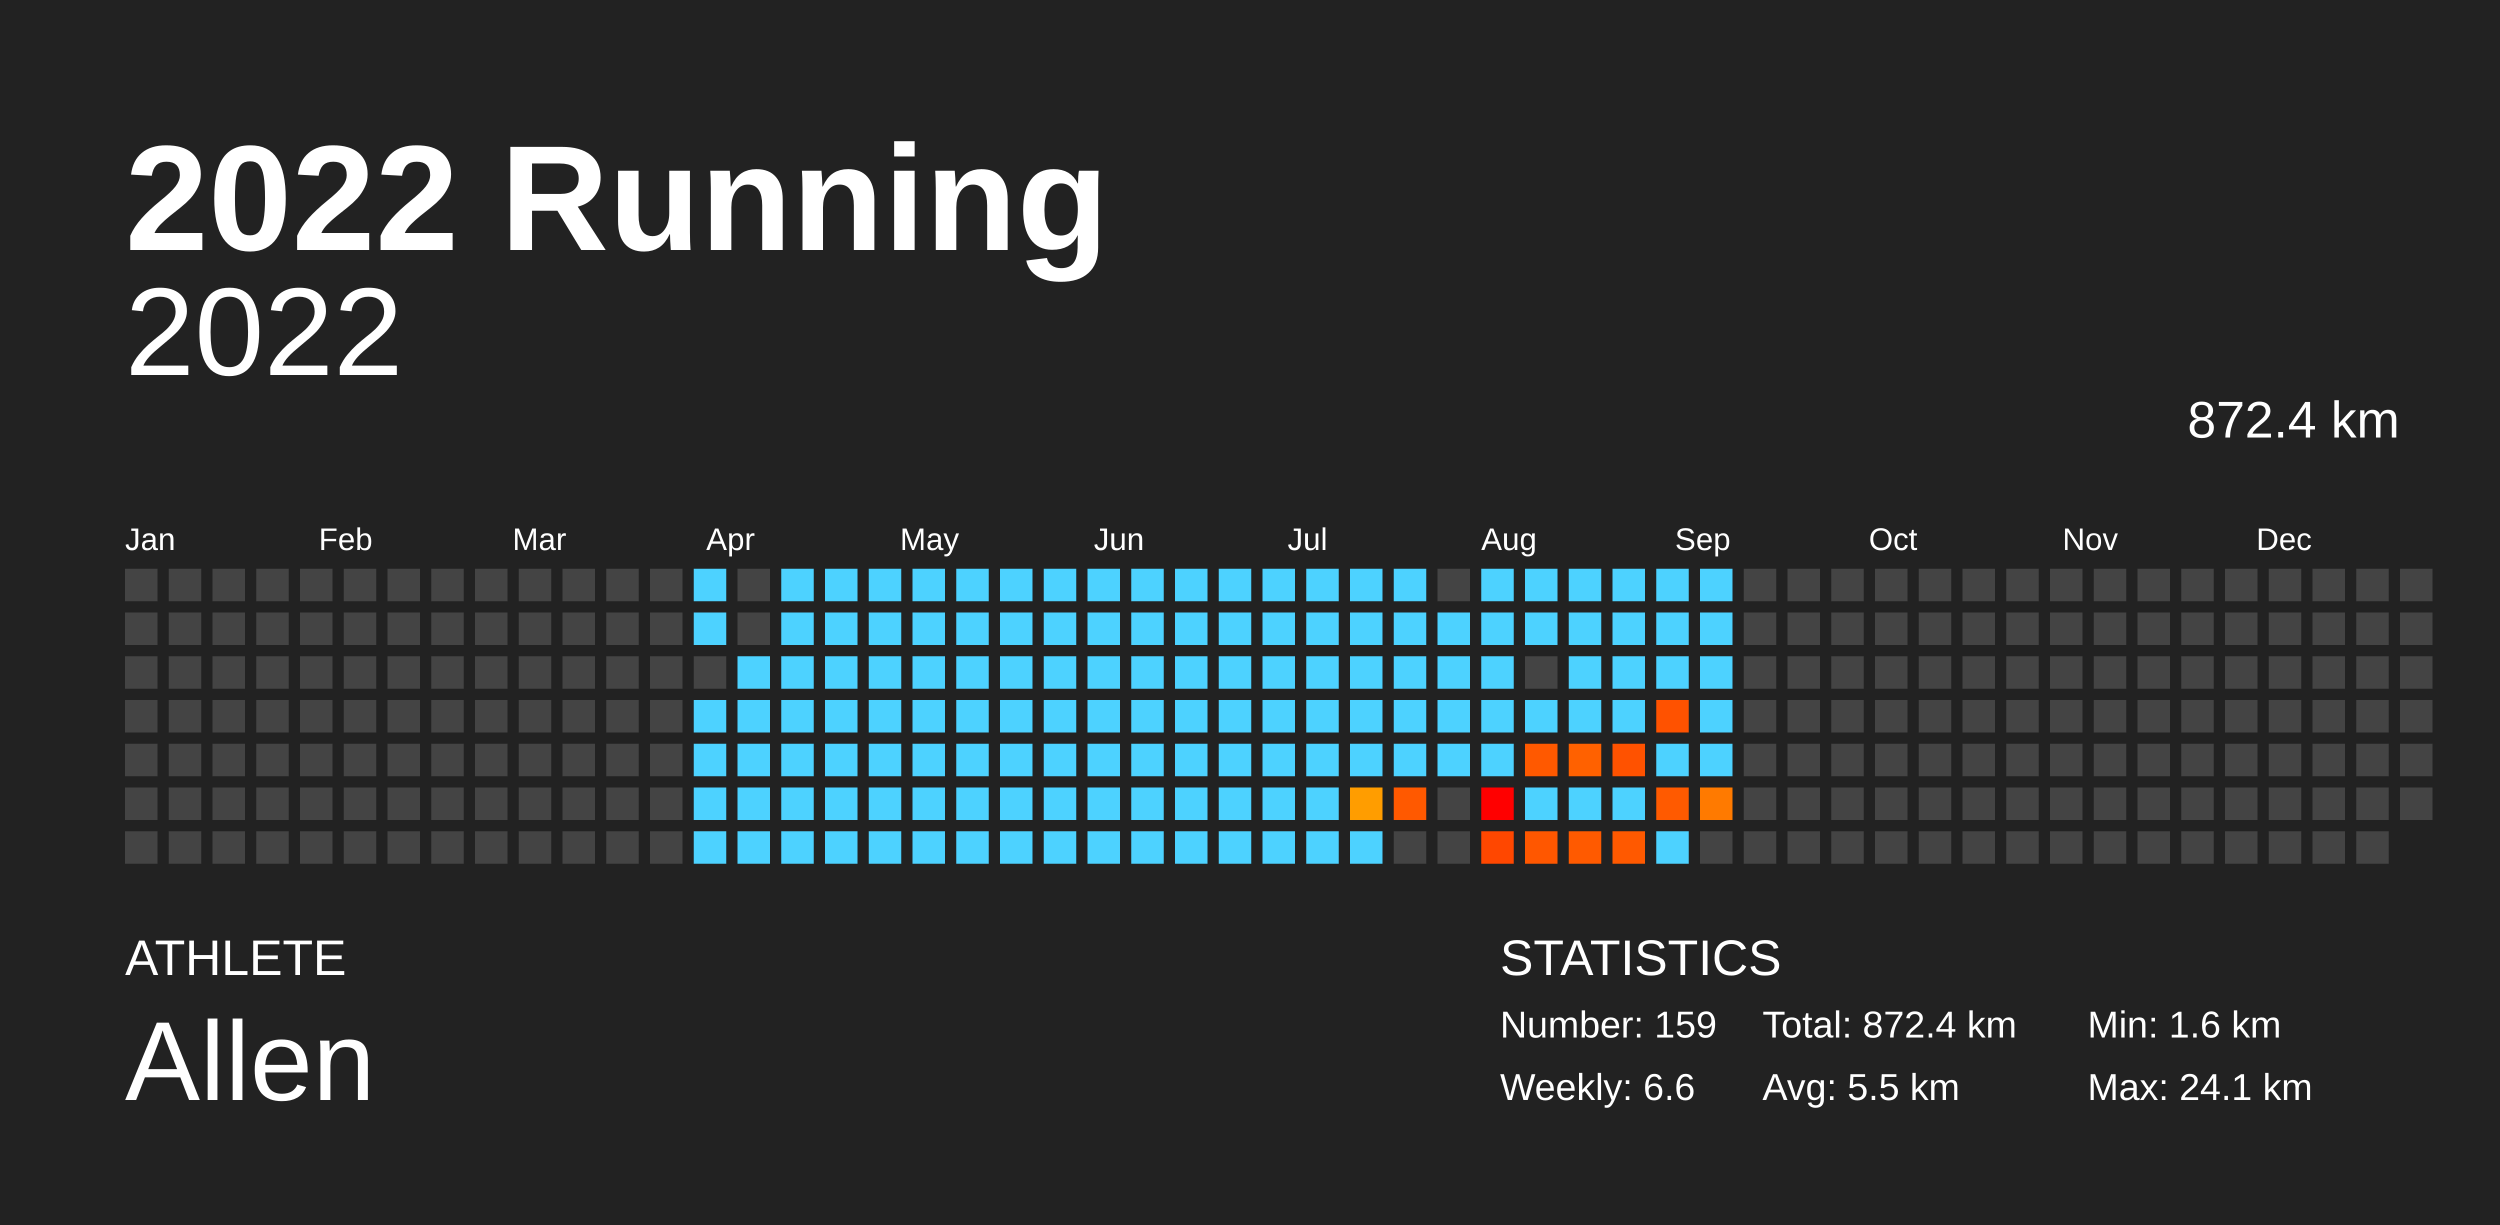
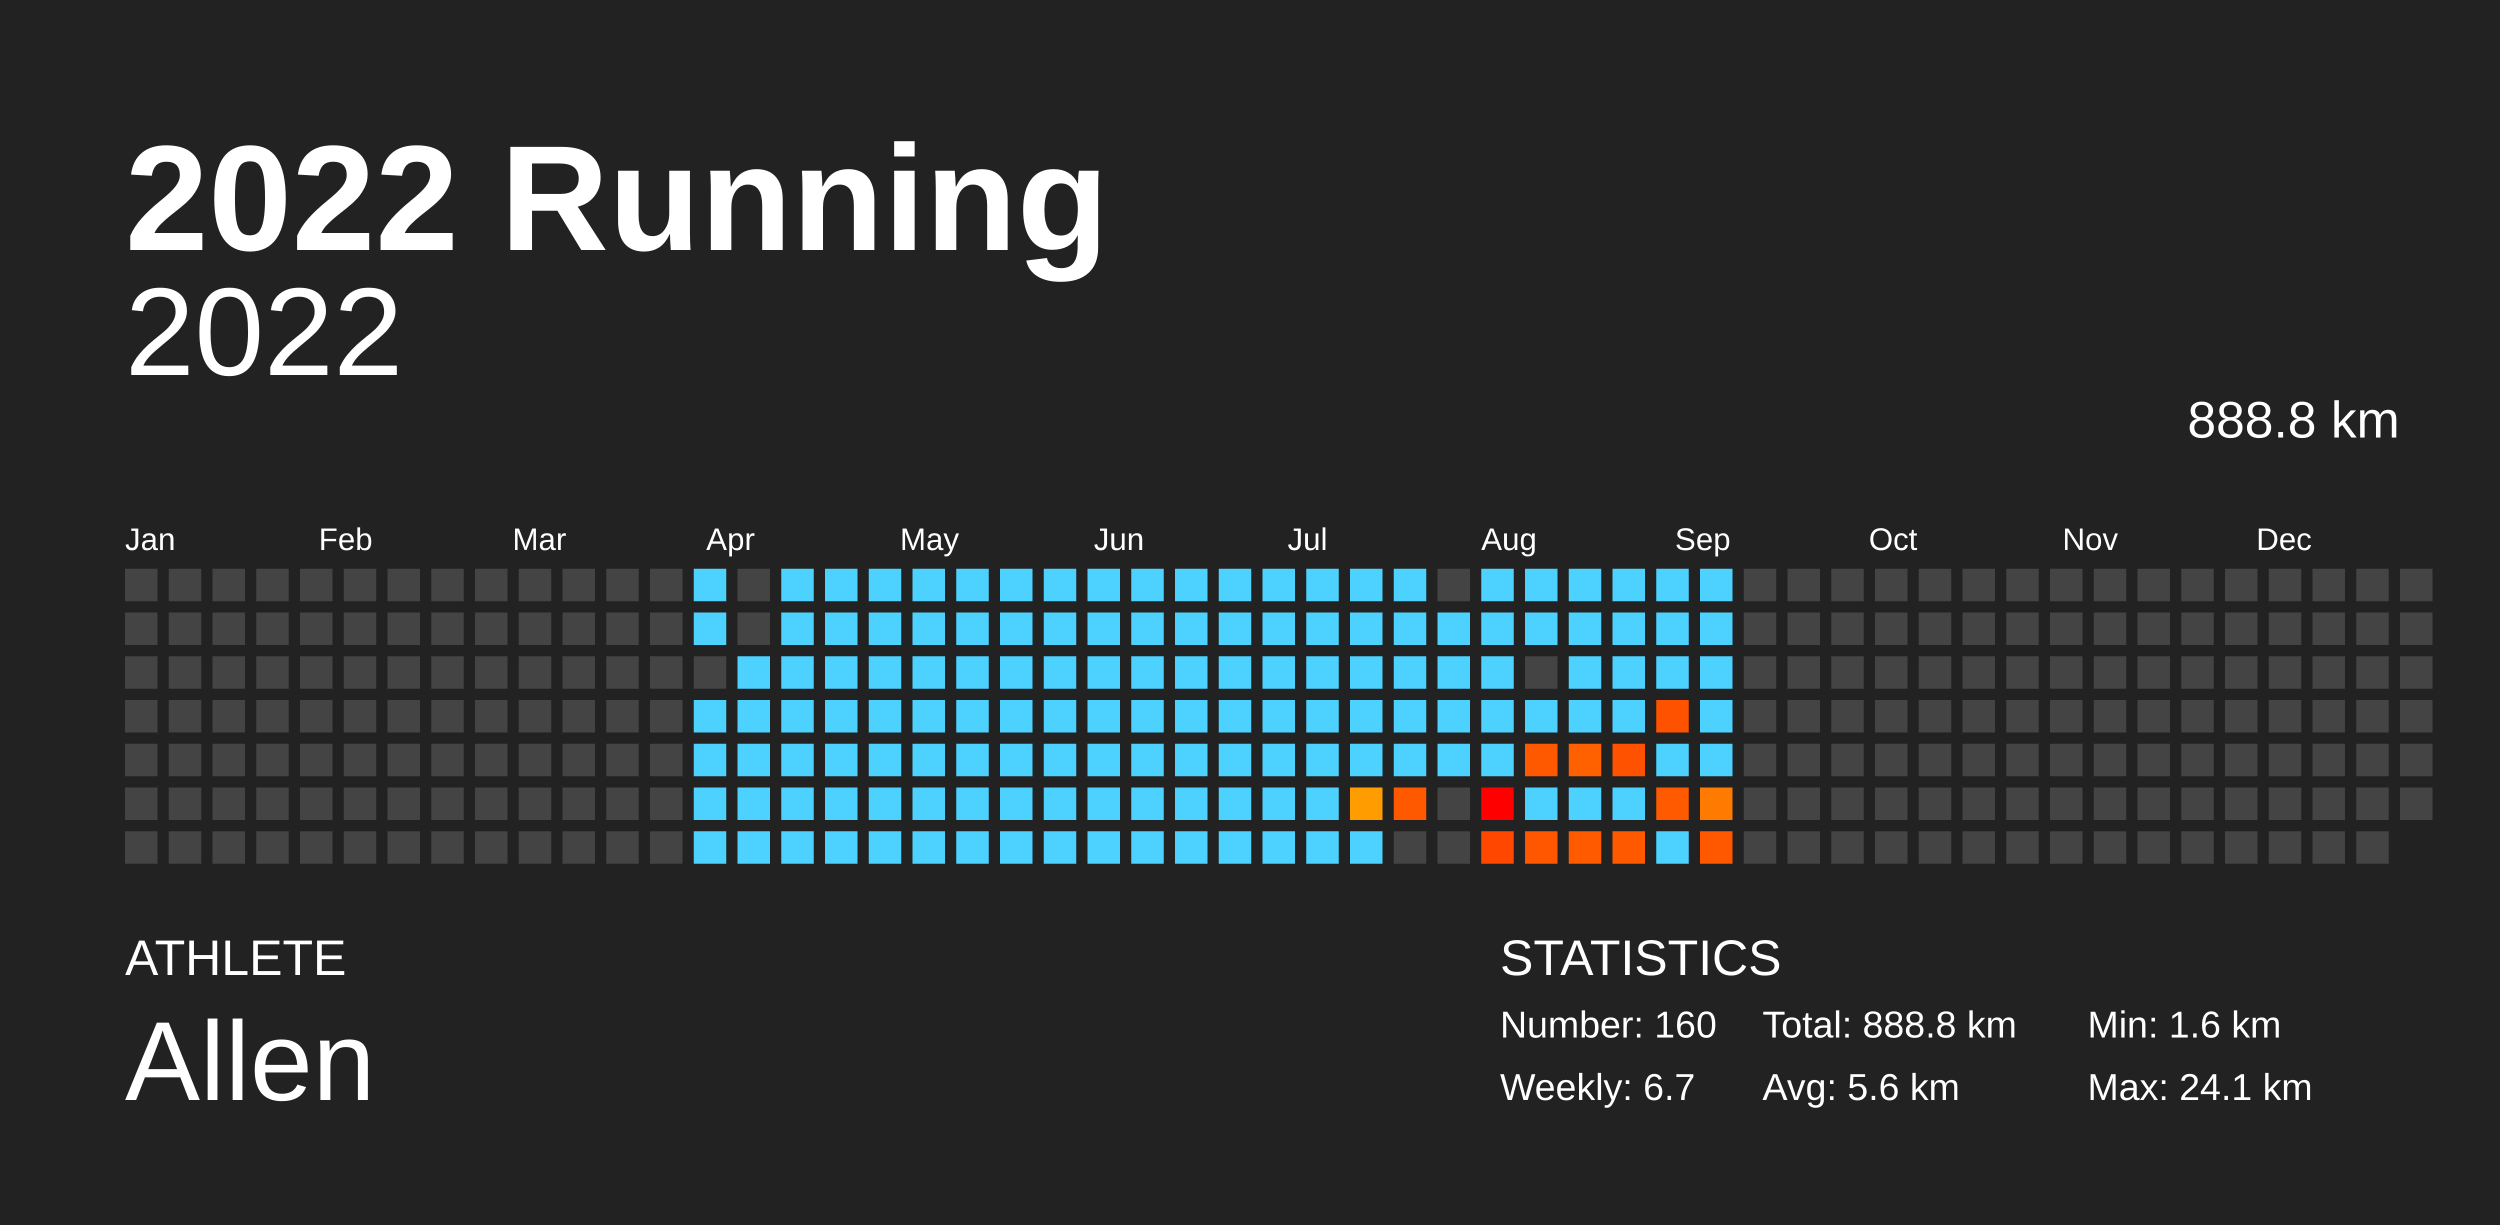
<svg xmlns="http://www.w3.org/2000/svg" baseProfile="full" height="98mm" version="1.1" viewBox="0,0,200,98" width="200mm">
  <defs />
  <rect fill="#222222" height="98" width="200" x="0" y="0" />
  <text fill="#FFFFFF" style="font-size:12px; font-family:Arial; font-weight:bold;" x="10" y="20">2022 Running</text>
  <text fill="#FFFFFF" style="font-size:4px; font-family:Arial" x="10" y="78">ATHLETE</text>
  <text fill="#FFFFFF" style="font-size:9px; font-family:Arial" x="10" y="88">Allen</text>
  <text fill="#FFFFFF" style="font-size:4px; font-family:Arial" x="120" y="78">STATISTICS</text>
-   <text fill="#FFFFFF" style="font-size:3px; font-family:Arial" x="120" y="83">Number: 159</text>
-   <text fill="#FFFFFF" style="font-size:3px; font-family:Arial" x="120" y="88">Weekly: 6.6</text>
-   <text fill="#FFFFFF" style="font-size:3px; font-family:Arial" x="141" y="83">Total: 872.4 km</text>
-   <text fill="#FFFFFF" style="font-size:3px; font-family:Arial" x="141" y="88">Avg: 5.5 km</text>
+   <text fill="#FFFFFF" style="font-size:3px; font-family:Arial" x="120" y="83">Number: 160</text>
+   <text fill="#FFFFFF" style="font-size:3px; font-family:Arial" x="120" y="88">Weekly: 6.7</text>
+   <text fill="#FFFFFF" style="font-size:3px; font-family:Arial" x="141" y="83">Total: 888.8 km</text>
+   <text fill="#FFFFFF" style="font-size:3px; font-family:Arial" x="141" y="88">Avg: 5.6 km</text>
  <text fill="#FFFFFF" style="font-size:3px; font-family:Arial" x="167" y="83">Min: 1.6 km</text>
  <text fill="#FFFFFF" style="font-size:3px; font-family:Arial" x="167" y="88">Max: 24.1 km</text>
  <text alignment-baseline="hanging" fill="#FFFFFF" style="font-size:10.0px; font-family:Arial;" x="10" y="30">2022</text>
-   <text alignment-baseline="hanging" fill="#FFFFFF" style="font-size:4.125px; font-family:Arial;" x="175" y="35">872.4 km</text>
+   <text alignment-baseline="hanging" fill="#FFFFFF" style="font-size:4.125px; font-family:Arial;" x="175" y="35">888.8 km</text>
  <text fill="#FFFFFF" style="font-size:2.5px; font-family:Arial" x="10.0" y="44">Jan</text>
  <text fill="#FFFFFF" style="font-size:2.5px; font-family:Arial" x="25.5" y="44">Feb</text>
  <text fill="#FFFFFF" style="font-size:2.5px; font-family:Arial" x="41.0" y="44">Mar</text>
  <text fill="#FFFFFF" style="font-size:2.5px; font-family:Arial" x="56.5" y="44">Apr</text>
  <text fill="#FFFFFF" style="font-size:2.5px; font-family:Arial" x="72.0" y="44">May</text>
  <text fill="#FFFFFF" style="font-size:2.5px; font-family:Arial" x="87.5" y="44">Jun</text>
  <text fill="#FFFFFF" style="font-size:2.5px; font-family:Arial" x="103.0" y="44">Jul</text>
  <text fill="#FFFFFF" style="font-size:2.5px; font-family:Arial" x="118.5" y="44">Aug</text>
  <text fill="#FFFFFF" style="font-size:2.5px; font-family:Arial" x="134.0" y="44">Sep</text>
  <text fill="#FFFFFF" style="font-size:2.5px; font-family:Arial" x="149.5" y="44">Oct</text>
  <text fill="#FFFFFF" style="font-size:2.5px; font-family:Arial" x="165.0" y="44">Nov</text>
  <text fill="#FFFFFF" style="font-size:2.5px; font-family:Arial" x="180.5" y="44">Dec</text>
  <rect fill="#444444" height="2.6" width="2.6" x="10.0" y="45.5" />
  <rect fill="#444444" height="2.6" width="2.6" x="10.0" y="49.0" />
  <rect fill="#444444" height="2.6" width="2.6" x="10.0" y="52.5" />
  <rect fill="#444444" height="2.6" width="2.6" x="10.0" y="56.0" />
  <rect fill="#444444" height="2.6" width="2.6" x="10.0" y="59.5" />
  <rect fill="#444444" height="2.6" width="2.6" x="10.0" y="63.0" />
  <rect fill="#444444" height="2.6" width="2.6" x="10.0" y="66.5" />
  <rect fill="#444444" height="2.6" width="2.6" x="13.5" y="45.5" />
  <rect fill="#444444" height="2.6" width="2.6" x="13.5" y="49.0" />
  <rect fill="#444444" height="2.6" width="2.6" x="13.5" y="52.5" />
  <rect fill="#444444" height="2.6" width="2.6" x="13.5" y="56.0" />
  <rect fill="#444444" height="2.6" width="2.6" x="13.5" y="59.5" />
  <rect fill="#444444" height="2.6" width="2.6" x="13.5" y="63.0" />
  <rect fill="#444444" height="2.6" width="2.6" x="13.5" y="66.5" />
  <rect fill="#444444" height="2.6" width="2.6" x="17.0" y="45.5" />
  <rect fill="#444444" height="2.6" width="2.6" x="17.0" y="49.0" />
  <rect fill="#444444" height="2.6" width="2.6" x="17.0" y="52.5" />
  <rect fill="#444444" height="2.6" width="2.6" x="17.0" y="56.0" />
  <rect fill="#444444" height="2.6" width="2.6" x="17.0" y="59.5" />
  <rect fill="#444444" height="2.6" width="2.6" x="17.0" y="63.0" />
  <rect fill="#444444" height="2.6" width="2.6" x="17.0" y="66.5" />
  <rect fill="#444444" height="2.6" width="2.6" x="20.5" y="45.5" />
  <rect fill="#444444" height="2.6" width="2.6" x="20.5" y="49.0" />
  <rect fill="#444444" height="2.6" width="2.6" x="20.5" y="52.5" />
  <rect fill="#444444" height="2.6" width="2.6" x="20.5" y="56.0" />
  <rect fill="#444444" height="2.6" width="2.6" x="20.5" y="59.5" />
  <rect fill="#444444" height="2.6" width="2.6" x="20.5" y="63.0" />
  <rect fill="#444444" height="2.6" width="2.6" x="20.5" y="66.5" />
  <rect fill="#444444" height="2.6" width="2.6" x="24.0" y="45.5" />
  <rect fill="#444444" height="2.6" width="2.6" x="24.0" y="49.0" />
  <rect fill="#444444" height="2.6" width="2.6" x="24.0" y="52.5" />
  <rect fill="#444444" height="2.6" width="2.6" x="24.0" y="56.0" />
  <rect fill="#444444" height="2.6" width="2.6" x="24.0" y="59.5" />
  <rect fill="#444444" height="2.6" width="2.6" x="24.0" y="63.0" />
  <rect fill="#444444" height="2.6" width="2.6" x="24.0" y="66.5" />
  <rect fill="#444444" height="2.6" width="2.6" x="27.5" y="45.5" />
  <rect fill="#444444" height="2.6" width="2.6" x="27.5" y="49.0" />
  <rect fill="#444444" height="2.6" width="2.6" x="27.5" y="52.5" />
  <rect fill="#444444" height="2.6" width="2.6" x="27.5" y="56.0" />
  <rect fill="#444444" height="2.6" width="2.6" x="27.5" y="59.5" />
  <rect fill="#444444" height="2.6" width="2.6" x="27.5" y="63.0" />
  <rect fill="#444444" height="2.6" width="2.6" x="27.5" y="66.5" />
  <rect fill="#444444" height="2.6" width="2.6" x="31.0" y="45.5" />
  <rect fill="#444444" height="2.6" width="2.6" x="31.0" y="49.0" />
  <rect fill="#444444" height="2.6" width="2.6" x="31.0" y="52.5" />
  <rect fill="#444444" height="2.6" width="2.6" x="31.0" y="56.0" />
  <rect fill="#444444" height="2.6" width="2.6" x="31.0" y="59.5" />
  <rect fill="#444444" height="2.6" width="2.6" x="31.0" y="63.0" />
  <rect fill="#444444" height="2.6" width="2.6" x="31.0" y="66.5" />
  <rect fill="#444444" height="2.6" width="2.6" x="34.5" y="45.5" />
  <rect fill="#444444" height="2.6" width="2.6" x="34.5" y="49.0" />
  <rect fill="#444444" height="2.6" width="2.6" x="34.5" y="52.5" />
  <rect fill="#444444" height="2.6" width="2.6" x="34.5" y="56.0" />
  <rect fill="#444444" height="2.6" width="2.6" x="34.5" y="59.5" />
  <rect fill="#444444" height="2.6" width="2.6" x="34.5" y="63.0" />
  <rect fill="#444444" height="2.6" width="2.6" x="34.5" y="66.5" />
  <rect fill="#444444" height="2.6" width="2.6" x="38.0" y="45.5" />
  <rect fill="#444444" height="2.6" width="2.6" x="38.0" y="49.0" />
  <rect fill="#444444" height="2.6" width="2.6" x="38.0" y="52.5" />
  <rect fill="#444444" height="2.6" width="2.6" x="38.0" y="56.0" />
  <rect fill="#444444" height="2.6" width="2.6" x="38.0" y="59.5" />
  <rect fill="#444444" height="2.6" width="2.6" x="38.0" y="63.0" />
  <rect fill="#444444" height="2.6" width="2.6" x="38.0" y="66.5" />
  <rect fill="#444444" height="2.6" width="2.6" x="41.5" y="45.5" />
  <rect fill="#444444" height="2.6" width="2.6" x="41.5" y="49.0" />
  <rect fill="#444444" height="2.6" width="2.6" x="41.5" y="52.5" />
  <rect fill="#444444" height="2.6" width="2.6" x="41.5" y="56.0" />
  <rect fill="#444444" height="2.6" width="2.6" x="41.5" y="59.5" />
  <rect fill="#444444" height="2.6" width="2.6" x="41.5" y="63.0" />
  <rect fill="#444444" height="2.6" width="2.6" x="41.5" y="66.5" />
  <rect fill="#444444" height="2.6" width="2.6" x="45.0" y="45.5" />
  <rect fill="#444444" height="2.6" width="2.6" x="45.0" y="49.0" />
  <rect fill="#444444" height="2.6" width="2.6" x="45.0" y="52.5" />
  <rect fill="#444444" height="2.6" width="2.6" x="45.0" y="56.0" />
  <rect fill="#444444" height="2.6" width="2.6" x="45.0" y="59.5" />
  <rect fill="#444444" height="2.6" width="2.6" x="45.0" y="63.0" />
  <rect fill="#444444" height="2.6" width="2.6" x="45.0" y="66.5" />
  <rect fill="#444444" height="2.6" width="2.6" x="48.5" y="45.5" />
  <rect fill="#444444" height="2.6" width="2.6" x="48.5" y="49.0" />
  <rect fill="#444444" height="2.6" width="2.6" x="48.5" y="52.5" />
  <rect fill="#444444" height="2.6" width="2.6" x="48.5" y="56.0" />
  <rect fill="#444444" height="2.6" width="2.6" x="48.5" y="59.5" />
  <rect fill="#444444" height="2.6" width="2.6" x="48.5" y="63.0" />
  <rect fill="#444444" height="2.6" width="2.6" x="48.5" y="66.5" />
  <rect fill="#444444" height="2.6" width="2.6" x="52.0" y="45.5" />
  <rect fill="#444444" height="2.6" width="2.6" x="52.0" y="49.0" />
  <rect fill="#444444" height="2.6" width="2.6" x="52.0" y="52.5" />
  <rect fill="#444444" height="2.6" width="2.6" x="52.0" y="56.0" />
  <rect fill="#444444" height="2.6" width="2.6" x="52.0" y="59.5" />
  <rect fill="#444444" height="2.6" width="2.6" x="52.0" y="63.0" />
  <rect fill="#444444" height="2.6" width="2.6" x="52.0" y="66.5" />
  <rect fill="#4dd2ff" height="2.6" width="2.6" x="55.5" y="45.5" />
  <rect fill="#4dd2ff" height="2.6" width="2.6" x="55.5" y="49.0" />
  <rect fill="#444444" height="2.6" width="2.6" x="55.5" y="52.5" />
  <rect fill="#4dd2ff" height="2.6" width="2.6" x="55.5" y="56.0" />
  <rect fill="#4dd2ff" height="2.6" width="2.6" x="55.5" y="59.5" />
  <rect fill="#4dd2ff" height="2.6" width="2.6" x="55.5" y="63.0" />
  <rect fill="#4dd2ff" height="2.6" width="2.6" x="55.5" y="66.5" />
  <rect fill="#444444" height="2.6" width="2.6" x="59.0" y="45.5" />
  <rect fill="#444444" height="2.6" width="2.6" x="59.0" y="49.0" />
  <rect fill="#4dd2ff" height="2.6" width="2.6" x="59.0" y="52.5" />
  <rect fill="#4dd2ff" height="2.6" width="2.6" x="59.0" y="56.0" />
  <rect fill="#4dd2ff" height="2.6" width="2.6" x="59.0" y="59.5" />
  <rect fill="#4dd2ff" height="2.6" width="2.6" x="59.0" y="63.0" />
  <rect fill="#4dd2ff" height="2.6" width="2.6" x="59.0" y="66.5" />
  <rect fill="#4dd2ff" height="2.6" width="2.6" x="62.5" y="45.5" />
  <rect fill="#4dd2ff" height="2.6" width="2.6" x="62.5" y="49.0" />
  <rect fill="#4dd2ff" height="2.6" width="2.6" x="62.5" y="52.5" />
  <rect fill="#4dd2ff" height="2.6" width="2.6" x="62.5" y="56.0" />
  <rect fill="#4dd2ff" height="2.6" width="2.6" x="62.5" y="59.5" />
  <rect fill="#4dd2ff" height="2.6" width="2.6" x="62.5" y="63.0" />
  <rect fill="#4dd2ff" height="2.6" width="2.6" x="62.5" y="66.5" />
  <rect fill="#4dd2ff" height="2.6" width="2.6" x="66.0" y="45.5" />
  <rect fill="#4dd2ff" height="2.6" width="2.6" x="66.0" y="49.0" />
  <rect fill="#4dd2ff" height="2.6" width="2.6" x="66.0" y="52.5" />
  <rect fill="#4dd2ff" height="2.6" width="2.6" x="66.0" y="56.0" />
  <rect fill="#4dd2ff" height="2.6" width="2.6" x="66.0" y="59.5" />
  <rect fill="#4dd2ff" height="2.6" width="2.6" x="66.0" y="63.0" />
  <rect fill="#4dd2ff" height="2.6" width="2.6" x="66.0" y="66.5" />
  <rect fill="#4dd2ff" height="2.6" width="2.6" x="69.5" y="45.5" />
  <rect fill="#4dd2ff" height="2.6" width="2.6" x="69.5" y="49.0" />
  <rect fill="#4dd2ff" height="2.6" width="2.6" x="69.5" y="52.5" />
  <rect fill="#4dd2ff" height="2.6" width="2.6" x="69.5" y="56.0" />
  <rect fill="#4dd2ff" height="2.6" width="2.6" x="69.5" y="59.5" />
  <rect fill="#4dd2ff" height="2.6" width="2.6" x="69.5" y="63.0" />
  <rect fill="#4dd2ff" height="2.6" width="2.6" x="69.5" y="66.5" />
  <rect fill="#4dd2ff" height="2.6" width="2.6" x="73.0" y="45.5" />
  <rect fill="#4dd2ff" height="2.6" width="2.6" x="73.0" y="49.0" />
  <rect fill="#4dd2ff" height="2.6" width="2.6" x="73.0" y="52.5" />
  <rect fill="#4dd2ff" height="2.6" width="2.6" x="73.0" y="56.0" />
  <rect fill="#4dd2ff" height="2.6" width="2.6" x="73.0" y="59.5" />
  <rect fill="#4dd2ff" height="2.6" width="2.6" x="73.0" y="63.0" />
  <rect fill="#4dd2ff" height="2.6" width="2.6" x="73.0" y="66.5" />
  <rect fill="#4dd2ff" height="2.6" width="2.6" x="76.5" y="45.5" />
  <rect fill="#4dd2ff" height="2.6" width="2.6" x="76.5" y="49.0" />
  <rect fill="#4dd2ff" height="2.6" width="2.6" x="76.5" y="52.5" />
  <rect fill="#4dd2ff" height="2.6" width="2.6" x="76.5" y="56.0" />
  <rect fill="#4dd2ff" height="2.6" width="2.6" x="76.5" y="59.5" />
  <rect fill="#4dd2ff" height="2.6" width="2.6" x="76.5" y="63.0" />
  <rect fill="#4dd2ff" height="2.6" width="2.6" x="76.5" y="66.5" />
  <rect fill="#4dd2ff" height="2.6" width="2.6" x="80.0" y="45.5" />
  <rect fill="#4dd2ff" height="2.6" width="2.6" x="80.0" y="49.0" />
  <rect fill="#4dd2ff" height="2.6" width="2.6" x="80.0" y="52.5" />
  <rect fill="#4dd2ff" height="2.6" width="2.6" x="80.0" y="56.0" />
  <rect fill="#4dd2ff" height="2.6" width="2.6" x="80.0" y="59.5" />
  <rect fill="#4dd2ff" height="2.6" width="2.6" x="80.0" y="63.0" />
  <rect fill="#4dd2ff" height="2.6" width="2.6" x="80.0" y="66.5" />
  <rect fill="#4dd2ff" height="2.6" width="2.6" x="83.5" y="45.5" />
  <rect fill="#4dd2ff" height="2.6" width="2.6" x="83.5" y="49.0" />
  <rect fill="#4dd2ff" height="2.6" width="2.6" x="83.5" y="52.5" />
  <rect fill="#4dd2ff" height="2.6" width="2.6" x="83.5" y="56.0" />
  <rect fill="#4dd2ff" height="2.6" width="2.6" x="83.5" y="59.5" />
  <rect fill="#4dd2ff" height="2.6" width="2.6" x="83.5" y="63.0" />
  <rect fill="#4dd2ff" height="2.6" width="2.6" x="83.5" y="66.5" />
  <rect fill="#4dd2ff" height="2.6" width="2.6" x="87.0" y="45.5" />
  <rect fill="#4dd2ff" height="2.6" width="2.6" x="87.0" y="49.0" />
  <rect fill="#4dd2ff" height="2.6" width="2.6" x="87.0" y="52.5" />
  <rect fill="#4dd2ff" height="2.6" width="2.6" x="87.0" y="56.0" />
  <rect fill="#4dd2ff" height="2.6" width="2.6" x="87.0" y="59.5" />
  <rect fill="#4dd2ff" height="2.6" width="2.6" x="87.0" y="63.0" />
  <rect fill="#4dd2ff" height="2.6" width="2.6" x="87.0" y="66.5" />
  <rect fill="#4dd2ff" height="2.6" width="2.6" x="90.5" y="45.5" />
  <rect fill="#4dd2ff" height="2.6" width="2.6" x="90.5" y="49.0" />
  <rect fill="#4dd2ff" height="2.6" width="2.6" x="90.5" y="52.5" />
  <rect fill="#4dd2ff" height="2.6" width="2.6" x="90.5" y="56.0" />
  <rect fill="#4dd2ff" height="2.6" width="2.6" x="90.5" y="59.5" />
  <rect fill="#4dd2ff" height="2.6" width="2.6" x="90.5" y="63.0" />
  <rect fill="#4dd2ff" height="2.6" width="2.6" x="90.5" y="66.5" />
  <rect fill="#4dd2ff" height="2.6" width="2.6" x="94.0" y="45.5" />
  <rect fill="#4dd2ff" height="2.6" width="2.6" x="94.0" y="49.0" />
  <rect fill="#4dd2ff" height="2.6" width="2.6" x="94.0" y="52.5" />
  <rect fill="#4dd2ff" height="2.6" width="2.6" x="94.0" y="56.0" />
  <rect fill="#4dd2ff" height="2.6" width="2.6" x="94.0" y="59.5" />
  <rect fill="#4dd2ff" height="2.6" width="2.6" x="94.0" y="63.0" />
  <rect fill="#4dd2ff" height="2.6" width="2.6" x="94.0" y="66.5" />
  <rect fill="#4dd2ff" height="2.6" width="2.6" x="97.5" y="45.5" />
  <rect fill="#4dd2ff" height="2.6" width="2.6" x="97.5" y="49.0" />
  <rect fill="#4dd2ff" height="2.6" width="2.6" x="97.5" y="52.5" />
  <rect fill="#4dd2ff" height="2.6" width="2.6" x="97.5" y="56.0" />
  <rect fill="#4dd2ff" height="2.6" width="2.6" x="97.5" y="59.5" />
  <rect fill="#4dd2ff" height="2.6" width="2.6" x="97.5" y="63.0" />
  <rect fill="#4dd2ff" height="2.6" width="2.6" x="97.5" y="66.5" />
  <rect fill="#4dd2ff" height="2.6" width="2.6" x="101.0" y="45.5" />
  <rect fill="#4dd2ff" height="2.6" width="2.6" x="101.0" y="49.0" />
  <rect fill="#4dd2ff" height="2.6" width="2.6" x="101.0" y="52.5" />
  <rect fill="#4dd2ff" height="2.6" width="2.6" x="101.0" y="56.0" />
  <rect fill="#4dd2ff" height="2.6" width="2.6" x="101.0" y="59.5" />
  <rect fill="#4dd2ff" height="2.6" width="2.6" x="101.0" y="63.0" />
  <rect fill="#4dd2ff" height="2.6" width="2.6" x="101.0" y="66.5" />
  <rect fill="#4dd2ff" height="2.6" width="2.6" x="104.5" y="45.5" />
  <rect fill="#4dd2ff" height="2.6" width="2.6" x="104.5" y="49.0" />
  <rect fill="#4dd2ff" height="2.6" width="2.6" x="104.5" y="52.5" />
  <rect fill="#4dd2ff" height="2.6" width="2.6" x="104.5" y="56.0" />
  <rect fill="#4dd2ff" height="2.6" width="2.6" x="104.5" y="59.5" />
  <rect fill="#4dd2ff" height="2.6" width="2.6" x="104.5" y="63.0" />
  <rect fill="#4dd2ff" height="2.6" width="2.6" x="104.5" y="66.5" />
  <rect fill="#4dd2ff" height="2.6" width="2.6" x="108.0" y="45.5" />
  <rect fill="#4dd2ff" height="2.6" width="2.6" x="108.0" y="49.0" />
  <rect fill="#4dd2ff" height="2.6" width="2.6" x="108.0" y="52.5" />
  <rect fill="#4dd2ff" height="2.6" width="2.6" x="108.0" y="56.0" />
  <rect fill="#4dd2ff" height="2.6" width="2.6" x="108.0" y="59.5" />
  <rect fill="#ff9d00" height="2.6" width="2.6" x="108.0" y="63.0" />
  <rect fill="#4dd2ff" height="2.6" width="2.6" x="108.0" y="66.5" />
  <rect fill="#4dd2ff" height="2.6" width="2.6" x="111.5" y="45.5" />
  <rect fill="#4dd2ff" height="2.6" width="2.6" x="111.5" y="49.0" />
  <rect fill="#4dd2ff" height="2.6" width="2.6" x="111.5" y="52.5" />
  <rect fill="#4dd2ff" height="2.6" width="2.6" x="111.5" y="56.0" />
  <rect fill="#4dd2ff" height="2.6" width="2.6" x="111.5" y="59.5" />
  <rect fill="#ff5900" height="2.6" width="2.6" x="111.5" y="63.0" />
  <rect fill="#444444" height="2.6" width="2.6" x="111.5" y="66.5" />
  <rect fill="#444444" height="2.6" width="2.6" x="115.0" y="45.5" />
  <rect fill="#4dd2ff" height="2.6" width="2.6" x="115.0" y="49.0" />
  <rect fill="#4dd2ff" height="2.6" width="2.6" x="115.0" y="52.5" />
  <rect fill="#4dd2ff" height="2.6" width="2.6" x="115.0" y="56.0" />
  <rect fill="#4dd2ff" height="2.6" width="2.6" x="115.0" y="59.5" />
  <rect fill="#444444" height="2.6" width="2.6" x="115.0" y="63.0" />
  <rect fill="#444444" height="2.6" width="2.6" x="115.0" y="66.5" />
  <rect fill="#4dd2ff" height="2.6" width="2.6" x="118.5" y="45.5" />
  <rect fill="#4dd2ff" height="2.6" width="2.6" x="118.5" y="49.0" />
  <rect fill="#4dd2ff" height="2.6" width="2.6" x="118.5" y="52.5" />
  <rect fill="#4dd2ff" height="2.6" width="2.6" x="118.5" y="56.0" />
  <rect fill="#4dd2ff" height="2.6" width="2.6" x="118.5" y="59.5" />
  <rect fill="red" height="2.6" width="2.6" x="118.5" y="63.0" />
  <rect fill="#ff4700" height="2.6" width="2.6" x="118.5" y="66.5" />
  <rect fill="#4dd2ff" height="2.6" width="2.6" x="122.0" y="45.5" />
  <rect fill="#4dd2ff" height="2.6" width="2.6" x="122.0" y="49.0" />
  <rect fill="#444444" height="2.6" width="2.6" x="122.0" y="52.5" />
  <rect fill="#4dd2ff" height="2.6" width="2.6" x="122.0" y="56.0" />
  <rect fill="#ff5900" height="2.6" width="2.6" x="122.0" y="59.5" />
  <rect fill="#4dd2ff" height="2.6" width="2.6" x="122.0" y="63.0" />
  <rect fill="#ff5700" height="2.6" width="2.6" x="122.0" y="66.5" />
  <rect fill="#4dd2ff" height="2.6" width="2.6" x="125.5" y="45.5" />
  <rect fill="#4dd2ff" height="2.6" width="2.6" x="125.5" y="49.0" />
  <rect fill="#4dd2ff" height="2.6" width="2.6" x="125.5" y="52.5" />
  <rect fill="#4dd2ff" height="2.6" width="2.6" x="125.5" y="56.0" />
  <rect fill="#ff6100" height="2.6" width="2.6" x="125.5" y="59.5" />
  <rect fill="#4dd2ff" height="2.6" width="2.6" x="125.5" y="63.0" />
  <rect fill="#ff5a00" height="2.6" width="2.6" x="125.5" y="66.5" />
  <rect fill="#4dd2ff" height="2.6" width="2.6" x="129.0" y="45.5" />
  <rect fill="#4dd2ff" height="2.6" width="2.6" x="129.0" y="49.0" />
  <rect fill="#4dd2ff" height="2.6" width="2.6" x="129.0" y="52.5" />
  <rect fill="#4dd2ff" height="2.6" width="2.6" x="129.0" y="56.0" />
  <rect fill="#ff5200" height="2.6" width="2.6" x="129.0" y="59.5" />
  <rect fill="#4dd2ff" height="2.6" width="2.6" x="129.0" y="63.0" />
  <rect fill="#ff5900" height="2.6" width="2.6" x="129.0" y="66.5" />
  <rect fill="#4dd2ff" height="2.6" width="2.6" x="132.5" y="45.5" />
  <rect fill="#4dd2ff" height="2.6" width="2.6" x="132.5" y="49.0" />
  <rect fill="#4dd2ff" height="2.6" width="2.6" x="132.5" y="52.5" />
  <rect fill="#ff5200" height="2.6" width="2.6" x="132.5" y="56.0" />
  <rect fill="#4dd2ff" height="2.6" width="2.6" x="132.5" y="59.5" />
  <rect fill="#ff5a00" height="2.6" width="2.6" x="132.5" y="63.0" />
  <rect fill="#4dd2ff" height="2.6" width="2.6" x="132.5" y="66.5" />
  <rect fill="#4dd2ff" height="2.6" width="2.6" x="136.0" y="45.5" />
  <rect fill="#4dd2ff" height="2.6" width="2.6" x="136.0" y="49.0" />
  <rect fill="#4dd2ff" height="2.6" width="2.6" x="136.0" y="52.5" />
  <rect fill="#4dd2ff" height="2.6" width="2.6" x="136.0" y="56.0" />
  <rect fill="#4dd2ff" height="2.6" width="2.6" x="136.0" y="59.5" />
  <rect fill="#ff7a00" height="2.6" width="2.6" x="136.0" y="63.0" />
-   <rect fill="#444444" height="2.6" width="2.6" x="136.0" y="66.5" />
+   <rect fill="#ff5800" height="2.6" width="2.6" x="136.0" y="66.5" />
  <rect fill="#444444" height="2.6" width="2.6" x="139.5" y="45.5" />
  <rect fill="#444444" height="2.6" width="2.6" x="139.5" y="49.0" />
  <rect fill="#444444" height="2.6" width="2.6" x="139.5" y="52.5" />
  <rect fill="#444444" height="2.6" width="2.6" x="139.5" y="56.0" />
  <rect fill="#444444" height="2.6" width="2.6" x="139.5" y="59.5" />
  <rect fill="#444444" height="2.6" width="2.6" x="139.5" y="63.0" />
  <rect fill="#444444" height="2.6" width="2.6" x="139.5" y="66.5" />
  <rect fill="#444444" height="2.6" width="2.6" x="143.0" y="45.5" />
  <rect fill="#444444" height="2.6" width="2.6" x="143.0" y="49.0" />
  <rect fill="#444444" height="2.6" width="2.6" x="143.0" y="52.5" />
  <rect fill="#444444" height="2.6" width="2.6" x="143.0" y="56.0" />
  <rect fill="#444444" height="2.6" width="2.6" x="143.0" y="59.5" />
  <rect fill="#444444" height="2.6" width="2.6" x="143.0" y="63.0" />
  <rect fill="#444444" height="2.6" width="2.6" x="143.0" y="66.5" />
  <rect fill="#444444" height="2.6" width="2.6" x="146.5" y="45.5" />
  <rect fill="#444444" height="2.6" width="2.6" x="146.5" y="49.0" />
  <rect fill="#444444" height="2.6" width="2.6" x="146.5" y="52.5" />
  <rect fill="#444444" height="2.6" width="2.6" x="146.5" y="56.0" />
  <rect fill="#444444" height="2.6" width="2.6" x="146.5" y="59.5" />
  <rect fill="#444444" height="2.6" width="2.6" x="146.5" y="63.0" />
  <rect fill="#444444" height="2.6" width="2.6" x="146.5" y="66.5" />
  <rect fill="#444444" height="2.6" width="2.6" x="150.0" y="45.5" />
  <rect fill="#444444" height="2.6" width="2.6" x="150.0" y="49.0" />
  <rect fill="#444444" height="2.6" width="2.6" x="150.0" y="52.5" />
  <rect fill="#444444" height="2.6" width="2.6" x="150.0" y="56.0" />
  <rect fill="#444444" height="2.6" width="2.6" x="150.0" y="59.5" />
  <rect fill="#444444" height="2.6" width="2.6" x="150.0" y="63.0" />
  <rect fill="#444444" height="2.6" width="2.6" x="150.0" y="66.5" />
  <rect fill="#444444" height="2.6" width="2.6" x="153.5" y="45.5" />
  <rect fill="#444444" height="2.6" width="2.6" x="153.5" y="49.0" />
  <rect fill="#444444" height="2.6" width="2.6" x="153.5" y="52.5" />
  <rect fill="#444444" height="2.6" width="2.6" x="153.5" y="56.0" />
  <rect fill="#444444" height="2.6" width="2.6" x="153.5" y="59.5" />
  <rect fill="#444444" height="2.6" width="2.6" x="153.5" y="63.0" />
  <rect fill="#444444" height="2.6" width="2.6" x="153.5" y="66.5" />
  <rect fill="#444444" height="2.6" width="2.6" x="157.0" y="45.5" />
  <rect fill="#444444" height="2.6" width="2.6" x="157.0" y="49.0" />
  <rect fill="#444444" height="2.6" width="2.6" x="157.0" y="52.5" />
  <rect fill="#444444" height="2.6" width="2.6" x="157.0" y="56.0" />
  <rect fill="#444444" height="2.6" width="2.6" x="157.0" y="59.5" />
  <rect fill="#444444" height="2.6" width="2.6" x="157.0" y="63.0" />
  <rect fill="#444444" height="2.6" width="2.6" x="157.0" y="66.5" />
  <rect fill="#444444" height="2.6" width="2.6" x="160.5" y="45.5" />
  <rect fill="#444444" height="2.6" width="2.6" x="160.5" y="49.0" />
  <rect fill="#444444" height="2.6" width="2.6" x="160.5" y="52.5" />
  <rect fill="#444444" height="2.6" width="2.6" x="160.5" y="56.0" />
  <rect fill="#444444" height="2.6" width="2.6" x="160.5" y="59.5" />
  <rect fill="#444444" height="2.6" width="2.6" x="160.5" y="63.0" />
  <rect fill="#444444" height="2.6" width="2.6" x="160.5" y="66.5" />
  <rect fill="#444444" height="2.6" width="2.6" x="164.0" y="45.5" />
  <rect fill="#444444" height="2.6" width="2.6" x="164.0" y="49.0" />
  <rect fill="#444444" height="2.6" width="2.6" x="164.0" y="52.5" />
  <rect fill="#444444" height="2.6" width="2.6" x="164.0" y="56.0" />
  <rect fill="#444444" height="2.6" width="2.6" x="164.0" y="59.5" />
  <rect fill="#444444" height="2.6" width="2.6" x="164.0" y="63.0" />
  <rect fill="#444444" height="2.6" width="2.6" x="164.0" y="66.5" />
  <rect fill="#444444" height="2.6" width="2.6" x="167.5" y="45.5" />
  <rect fill="#444444" height="2.6" width="2.6" x="167.5" y="49.0" />
  <rect fill="#444444" height="2.6" width="2.6" x="167.5" y="52.5" />
  <rect fill="#444444" height="2.6" width="2.6" x="167.5" y="56.0" />
  <rect fill="#444444" height="2.6" width="2.6" x="167.5" y="59.5" />
  <rect fill="#444444" height="2.6" width="2.6" x="167.5" y="63.0" />
  <rect fill="#444444" height="2.6" width="2.6" x="167.5" y="66.5" />
  <rect fill="#444444" height="2.6" width="2.6" x="171.0" y="45.5" />
  <rect fill="#444444" height="2.6" width="2.6" x="171.0" y="49.0" />
  <rect fill="#444444" height="2.6" width="2.6" x="171.0" y="52.5" />
  <rect fill="#444444" height="2.6" width="2.6" x="171.0" y="56.0" />
  <rect fill="#444444" height="2.6" width="2.6" x="171.0" y="59.5" />
  <rect fill="#444444" height="2.6" width="2.6" x="171.0" y="63.0" />
  <rect fill="#444444" height="2.6" width="2.6" x="171.0" y="66.5" />
  <rect fill="#444444" height="2.6" width="2.6" x="174.5" y="45.5" />
  <rect fill="#444444" height="2.6" width="2.6" x="174.5" y="49.0" />
  <rect fill="#444444" height="2.6" width="2.6" x="174.5" y="52.5" />
  <rect fill="#444444" height="2.6" width="2.6" x="174.5" y="56.0" />
  <rect fill="#444444" height="2.6" width="2.6" x="174.5" y="59.5" />
  <rect fill="#444444" height="2.6" width="2.6" x="174.5" y="63.0" />
  <rect fill="#444444" height="2.6" width="2.6" x="174.5" y="66.5" />
  <rect fill="#444444" height="2.6" width="2.6" x="178.0" y="45.5" />
  <rect fill="#444444" height="2.6" width="2.6" x="178.0" y="49.0" />
  <rect fill="#444444" height="2.6" width="2.6" x="178.0" y="52.5" />
  <rect fill="#444444" height="2.6" width="2.6" x="178.0" y="56.0" />
  <rect fill="#444444" height="2.6" width="2.6" x="178.0" y="59.5" />
  <rect fill="#444444" height="2.6" width="2.6" x="178.0" y="63.0" />
  <rect fill="#444444" height="2.6" width="2.6" x="178.0" y="66.5" />
  <rect fill="#444444" height="2.6" width="2.6" x="181.5" y="45.5" />
  <rect fill="#444444" height="2.6" width="2.6" x="181.5" y="49.0" />
  <rect fill="#444444" height="2.6" width="2.6" x="181.5" y="52.5" />
  <rect fill="#444444" height="2.6" width="2.6" x="181.5" y="56.0" />
  <rect fill="#444444" height="2.6" width="2.6" x="181.5" y="59.5" />
  <rect fill="#444444" height="2.6" width="2.6" x="181.5" y="63.0" />
  <rect fill="#444444" height="2.6" width="2.6" x="181.5" y="66.5" />
  <rect fill="#444444" height="2.6" width="2.6" x="185.0" y="45.5" />
  <rect fill="#444444" height="2.6" width="2.6" x="185.0" y="49.0" />
  <rect fill="#444444" height="2.6" width="2.6" x="185.0" y="52.5" />
  <rect fill="#444444" height="2.6" width="2.6" x="185.0" y="56.0" />
  <rect fill="#444444" height="2.6" width="2.6" x="185.0" y="59.5" />
  <rect fill="#444444" height="2.6" width="2.6" x="185.0" y="63.0" />
  <rect fill="#444444" height="2.6" width="2.6" x="185.0" y="66.5" />
  <rect fill="#444444" height="2.6" width="2.6" x="188.5" y="45.5" />
  <rect fill="#444444" height="2.6" width="2.6" x="188.5" y="49.0" />
  <rect fill="#444444" height="2.6" width="2.6" x="188.5" y="52.5" />
  <rect fill="#444444" height="2.6" width="2.6" x="188.5" y="56.0" />
  <rect fill="#444444" height="2.6" width="2.6" x="188.5" y="59.5" />
  <rect fill="#444444" height="2.6" width="2.6" x="188.5" y="63.0" />
  <rect fill="#444444" height="2.6" width="2.6" x="188.5" y="66.5" />
  <rect fill="#444444" height="2.6" width="2.6" x="192.0" y="45.5" />
  <rect fill="#444444" height="2.6" width="2.6" x="192.0" y="49.0" />
  <rect fill="#444444" height="2.6" width="2.6" x="192.0" y="52.5" />
  <rect fill="#444444" height="2.6" width="2.6" x="192.0" y="56.0" />
  <rect fill="#444444" height="2.6" width="2.6" x="192.0" y="59.5" />
  <rect fill="#444444" height="2.6" width="2.6" x="192.0" y="63.0" />
</svg>
